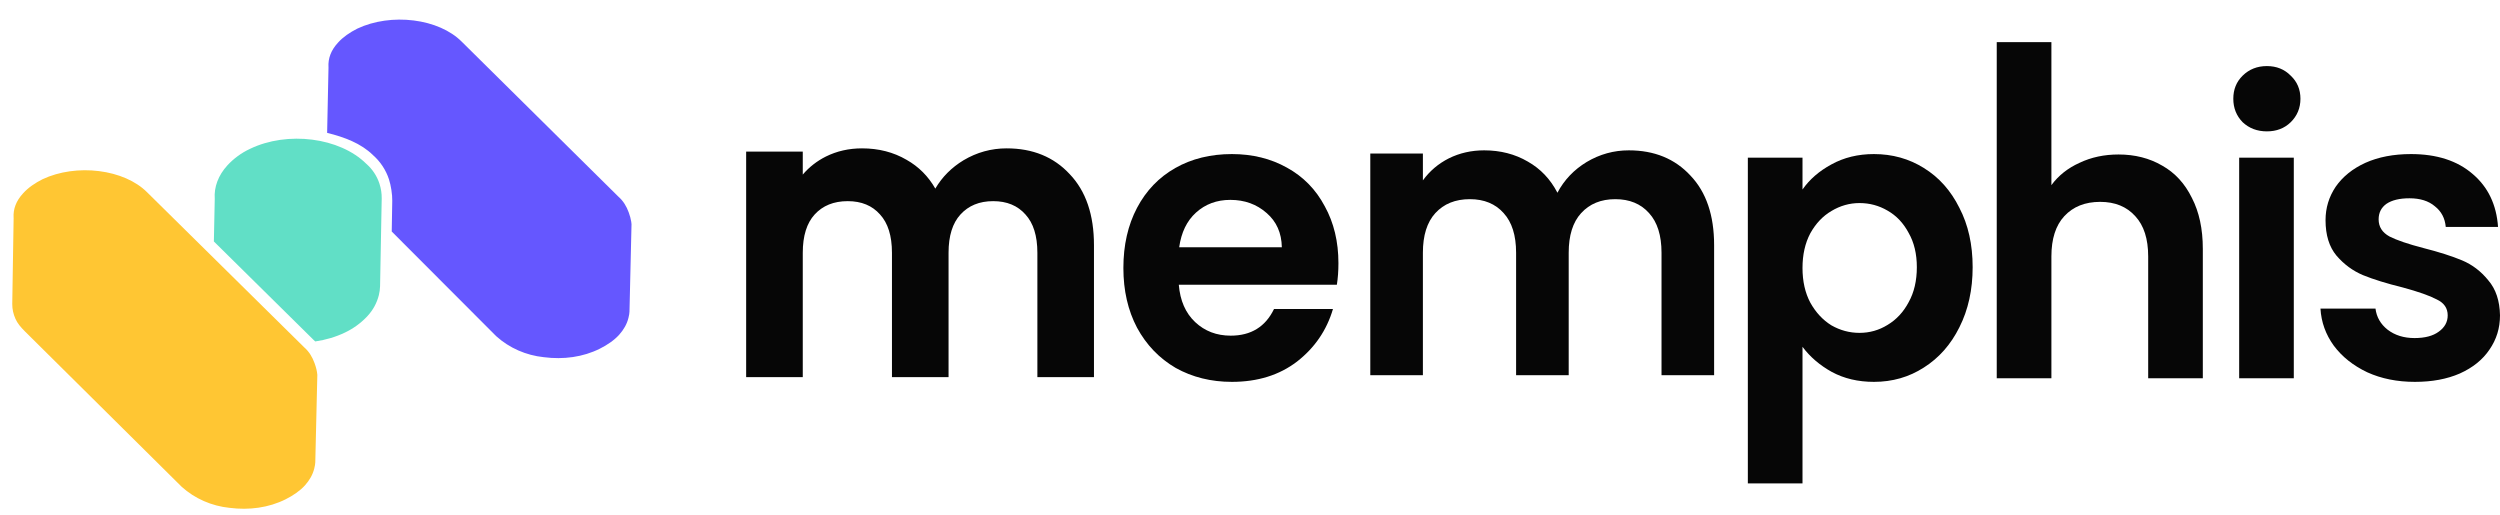
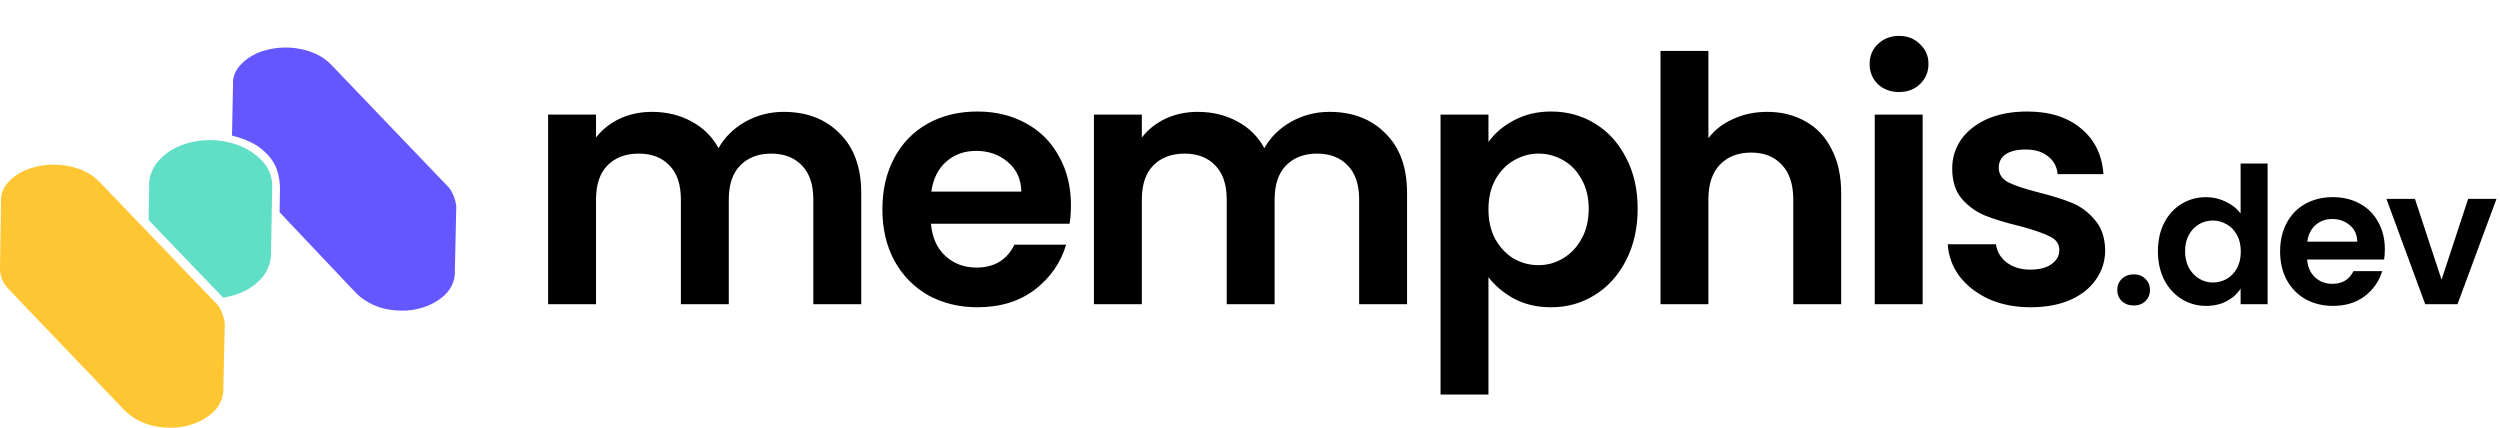
- <svg xmlns="http://www.w3.org/2000/svg" width="102" height="21" viewBox="0 0 102 21" fill="none">
-   <path d="M41.072 6.135C42.115 6.135 42.953 6.477 43.587 7.163C44.231 7.837 44.553 8.784 44.553 10.002V15.307H42.406V10.313C42.406 9.605 42.238 9.067 41.9 8.697C41.563 8.316 41.103 8.126 40.521 8.126C39.938 8.126 39.473 8.316 39.126 8.697C38.788 9.067 38.62 9.605 38.62 10.313V15.307H36.473V10.313C36.473 9.605 36.305 9.067 35.967 8.697C35.63 8.316 35.17 8.126 34.588 8.126C33.995 8.126 33.525 8.316 33.177 8.697C32.84 9.067 32.671 9.605 32.671 10.313V15.307H30.525V6.265H32.671V7.359C32.947 6.978 33.3 6.679 33.729 6.461C34.169 6.243 34.649 6.135 35.17 6.135C35.834 6.135 36.427 6.287 36.949 6.591C37.47 6.885 37.873 7.31 38.16 7.864C38.436 7.342 38.834 6.923 39.355 6.608C39.887 6.292 40.459 6.135 41.072 6.135Z" fill="#060606" />
-   <path fill-rule="evenodd" clip-rule="evenodd" d="M35.17 6.216C34.661 6.216 34.193 6.322 33.766 6.534C33.348 6.746 33.005 7.036 32.737 7.406L32.59 7.61V6.347H30.606V15.225H32.59V10.313C32.59 9.593 32.761 9.032 33.117 8.642C33.482 8.242 33.976 8.044 34.588 8.044C35.19 8.044 35.673 8.242 36.028 8.642C36.383 9.032 36.555 9.594 36.555 10.313V15.225H38.538V10.313C38.538 9.593 38.709 9.032 39.065 8.642C39.43 8.242 39.918 8.044 40.521 8.044C41.123 8.044 41.606 8.242 41.961 8.642C42.316 9.032 42.488 9.594 42.488 10.313V15.225H44.471V10.002C44.471 8.798 44.153 7.874 43.528 7.219L43.527 7.218C42.91 6.551 42.095 6.216 41.072 6.216C40.474 6.216 39.916 6.37 39.397 6.678C38.889 6.986 38.501 7.394 38.232 7.903L38.159 8.041L38.087 7.902C37.808 7.36 37.415 6.948 36.908 6.663L36.907 6.662C36.4 6.365 35.822 6.216 35.17 6.216ZM33.693 6.388C34.144 6.164 34.637 6.053 35.17 6.053C35.847 6.053 36.454 6.208 36.989 6.521C37.482 6.799 37.873 7.191 38.161 7.695C38.439 7.22 38.824 6.834 39.313 6.538C39.857 6.215 40.444 6.053 41.072 6.053C42.135 6.053 42.995 6.403 43.646 7.107C44.308 7.801 44.634 8.77 44.634 10.002V15.388H42.325V10.313C42.325 9.617 42.159 9.101 41.84 8.752L41.839 8.751C41.52 8.39 41.084 8.207 40.521 8.207C39.958 8.207 39.516 8.39 39.186 8.752C38.867 9.101 38.701 9.617 38.701 10.313V15.388H36.392V10.313C36.392 9.617 36.226 9.101 35.907 8.752L35.906 8.751C35.587 8.39 35.151 8.207 34.588 8.207C34.014 8.207 33.567 8.391 33.237 8.752C32.919 9.101 32.753 9.617 32.753 10.313V15.388H30.443V6.184H32.753V7.123C33.011 6.82 33.325 6.574 33.693 6.388Z" fill="#060606" />
-   <path d="M54.608 10.738C54.608 11.063 54.586 11.355 54.544 11.616H48.095C48.148 12.265 48.371 12.774 48.764 13.143C49.156 13.511 49.639 13.695 50.213 13.695C51.041 13.695 51.63 13.332 51.98 12.607H54.385C54.13 13.473 53.642 14.188 52.92 14.751C52.198 15.304 51.311 15.58 50.261 15.58C49.411 15.58 48.647 15.39 47.968 15.011C47.299 14.621 46.773 14.074 46.391 13.37C46.02 12.666 45.834 11.854 45.834 10.933C45.834 10.002 46.02 9.184 46.391 8.48C46.763 7.776 47.283 7.234 47.952 6.855C48.62 6.476 49.39 6.286 50.261 6.286C51.099 6.286 51.847 6.471 52.506 6.839C53.175 7.207 53.689 7.732 54.05 8.415C54.422 9.086 54.608 9.861 54.608 10.738ZM52.299 10.088C52.288 9.503 52.081 9.038 51.678 8.691C51.274 8.334 50.781 8.155 50.197 8.155C49.645 8.155 49.178 8.328 48.795 8.675C48.424 9.011 48.196 9.482 48.111 10.088H52.299Z" fill="#060606" />
-   <path d="M73.542 7.732C73.828 7.321 74.221 6.98 74.72 6.709C75.23 6.427 75.808 6.286 76.456 6.286C77.209 6.286 77.889 6.476 78.494 6.855C79.11 7.234 79.593 7.776 79.943 8.48C80.304 9.173 80.484 9.98 80.484 10.901C80.484 11.821 80.304 12.639 79.943 13.354C79.593 14.058 79.11 14.605 78.494 14.995C77.889 15.385 77.209 15.58 76.456 15.58C75.808 15.58 75.235 15.444 74.736 15.174C74.248 14.903 73.85 14.562 73.542 14.15V19.723H71.312V6.433H73.542V7.732ZM78.207 10.901C78.207 10.359 78.096 9.893 77.873 9.503C77.661 9.103 77.374 8.799 77.013 8.594C76.663 8.388 76.281 8.285 75.867 8.285C75.463 8.285 75.081 8.393 74.72 8.61C74.37 8.816 74.083 9.119 73.86 9.52C73.648 9.92 73.542 10.392 73.542 10.933C73.542 11.475 73.648 11.946 73.86 12.347C74.083 12.747 74.37 13.056 74.72 13.273C75.081 13.479 75.463 13.581 75.867 13.581C76.281 13.581 76.663 13.473 77.013 13.256C77.374 13.04 77.661 12.731 77.873 12.33C78.096 11.93 78.207 11.453 78.207 10.901Z" fill="#060606" />
-   <path d="M86.436 6.303C87.104 6.303 87.699 6.454 88.219 6.758C88.739 7.05 89.142 7.489 89.429 8.074C89.726 8.648 89.875 9.341 89.875 10.153V15.434H87.646V10.462C87.646 9.747 87.471 9.2 87.12 8.821C86.77 8.431 86.292 8.236 85.687 8.236C85.071 8.236 84.583 8.431 84.222 8.821C83.872 9.2 83.697 9.747 83.697 10.462V15.434H81.467V1.718H83.697V7.554C83.983 7.164 84.365 6.86 84.843 6.644C85.321 6.416 85.852 6.303 86.436 6.303Z" fill="#060606" />
-   <path d="M92.489 5.36C92.096 5.36 91.767 5.236 91.501 4.987C91.246 4.727 91.119 4.407 91.119 4.028C91.119 3.649 91.246 3.335 91.501 3.086C91.767 2.826 92.096 2.696 92.489 2.696C92.881 2.696 93.205 2.826 93.46 3.086C93.725 3.335 93.858 3.649 93.858 4.028C93.858 4.407 93.725 4.727 93.46 4.987C93.205 5.236 92.881 5.36 92.489 5.36ZM93.587 6.433V15.434H91.358V6.433H93.587Z" fill="#060606" />
-   <path d="M98.529 15.58C97.807 15.58 97.159 15.45 96.586 15.19C96.013 14.919 95.556 14.556 95.217 14.101C94.888 13.646 94.707 13.143 94.675 12.59H96.92C96.963 12.937 97.127 13.224 97.414 13.451C97.711 13.679 98.078 13.793 98.513 13.793C98.937 13.793 99.266 13.706 99.5 13.533C99.744 13.359 99.866 13.137 99.866 12.867C99.866 12.574 99.718 12.357 99.42 12.217C99.134 12.065 98.672 11.902 98.035 11.729C97.377 11.567 96.835 11.399 96.411 11.226C95.997 11.052 95.636 10.787 95.328 10.429C95.031 10.072 94.882 9.59 94.882 8.983C94.882 8.485 95.02 8.03 95.296 7.619C95.583 7.207 95.986 6.882 96.506 6.644C97.037 6.406 97.658 6.286 98.369 6.286C99.42 6.286 100.259 6.557 100.885 7.099C101.512 7.63 101.857 8.35 101.92 9.26H99.787C99.755 8.902 99.606 8.621 99.341 8.415C99.086 8.198 98.741 8.09 98.306 8.09C97.902 8.09 97.589 8.166 97.366 8.317C97.154 8.469 97.048 8.68 97.048 8.951C97.048 9.254 97.196 9.487 97.494 9.65C97.791 9.801 98.253 9.958 98.879 10.121C99.516 10.283 100.041 10.451 100.455 10.624C100.869 10.798 101.225 11.069 101.522 11.437C101.83 11.794 101.989 12.271 102 12.867C102 13.386 101.857 13.852 101.57 14.264C101.294 14.675 100.891 15 100.36 15.239C99.84 15.466 99.229 15.58 98.529 15.58Z" fill="#060606" />
-   <path d="M66.456 6.134C67.498 6.134 68.336 6.477 68.97 7.163C69.614 7.837 69.936 8.784 69.936 10.002V15.307H67.79V10.312C67.79 9.605 67.621 9.067 67.284 8.697C66.946 8.316 66.487 8.126 65.904 8.126C65.321 8.126 64.856 8.316 64.509 8.697C64.171 9.067 64.003 9.605 64.003 10.312V15.307H61.857V10.312C61.857 9.605 61.688 9.067 61.351 8.697C61.013 8.316 60.553 8.126 59.971 8.126C59.378 8.126 58.908 8.316 58.56 8.697C58.223 9.067 58.054 9.605 58.054 10.312V15.307H55.908V6.265H58.054V7.359C58.331 6.978 58.683 6.678 59.112 6.461C59.552 6.243 60.032 6.134 60.553 6.134C61.218 6.134 61.811 6.287 62.332 6.591C62.853 6.885 63.257 7.31 63.543 7.864C63.819 7.342 64.218 6.923 64.739 6.608C65.27 6.292 65.843 6.134 66.456 6.134Z" fill="#060606" />
-   <path fill-rule="evenodd" clip-rule="evenodd" d="M12.821 19.119C12.757 19.372 12.63 19.591 12.443 19.802C12.24 20.027 11.956 20.22 11.652 20.372C10.961 20.718 10.159 20.822 9.369 20.72L9.363 20.719L9.358 20.719C8.642 20.644 7.952 20.349 7.412 19.86L1.016 13.52C0.834 13.338 0.71 13.187 0.63 13.007C0.543 12.81 0.5 12.619 0.5 12.403L0.556 8.898L0.555 8.883C0.534 8.536 0.652 8.201 0.943 7.887L0.946 7.885L0.948 7.882C1.15 7.657 1.433 7.464 1.735 7.313C2.416 6.992 3.248 6.882 4.038 6.981C4.833 7.08 5.541 7.384 6 7.843L6.001 7.844L12.413 14.173L12.421 14.18C12.608 14.346 12.741 14.56 12.833 14.815C12.897 14.99 12.935 15.143 12.947 15.294L12.864 18.854V18.859C12.864 18.916 12.847 19.014 12.821 19.119Z" fill="#FFC633" />
-   <path d="M14.96 12.931C14.971 12.919 14.983 12.907 14.994 12.894C15.218 12.654 15.377 12.361 15.457 12.043C15.487 11.923 15.504 11.801 15.507 11.677L15.574 8.092C15.571 8.213 15.53 7.997 15.502 8.114C15.527 7.996 15.572 8.22 15.574 8.1C15.577 7.895 15.546 7.689 15.481 7.492C15.379 7.18 15.194 6.901 14.947 6.685C13.861 5.606 11.726 5.335 10.196 6.075C9.85 6.237 9.538 6.465 9.278 6.746C8.905 7.154 8.727 7.633 8.762 8.113L8.726 9.852L12.793 13.867C12.817 13.888 12.84 13.909 12.862 13.931C13.286 13.869 13.698 13.749 14.074 13.568C14.405 13.411 14.706 13.195 14.96 12.931Z" fill="#61DFC6" />
-   <path d="M25.653 8.669C25.702 8.805 25.736 8.927 25.754 9.044C25.759 9.079 25.763 9.114 25.766 9.148L25.683 12.708V12.713C25.683 12.77 25.667 12.868 25.64 12.973C25.577 13.227 25.45 13.445 25.264 13.656C25.061 13.881 24.777 14.075 24.474 14.226C23.785 14.572 22.985 14.676 22.196 14.574L22.191 14.573L22.186 14.573C21.471 14.499 20.783 14.203 20.243 13.714L15.983 9.446L16.004 8.188C16.009 7.936 15.95 7.559 15.87 7.317C15.809 7.13 15.723 6.953 15.617 6.79C15.508 6.622 15.377 6.47 15.226 6.336C14.733 5.849 14.056 5.596 13.347 5.421L13.403 2.752L13.402 2.737C13.382 2.39 13.499 2.055 13.79 1.741L13.792 1.739L13.794 1.736C13.996 1.511 14.278 1.319 14.58 1.167C15.259 0.846 16.09 0.736 16.878 0.835C17.67 0.934 18.377 1.238 18.835 1.697L18.836 1.698L25.234 8.027L25.242 8.034C25.429 8.201 25.561 8.414 25.653 8.669Z" fill="#6557FF" />
+ <svg xmlns="http://www.w3.org/2000/svg" width="263" height="45" viewBox="0 0 263 45" fill="none">
+   <path fill-rule="evenodd" clip-rule="evenodd" d="M23.407 41.716C23.286 42.225 23.044 42.663 22.689 43.085C22.303 43.537 21.763 43.924 21.187 44.228C19.874 44.921 18.351 45.13 16.849 44.925L16.839 44.924L16.829 44.923C15.467 44.774 14.157 44.182 13.131 43.202L0.98 30.494L0.979 30.493C0.634 30.129 0.399 29.827 0.248 29.467C0.081 29.072 0.001 28.688 0 28.256L0.106 21.231L0.104 21.2C0.065 20.505 0.289 19.833 0.842 19.205L0.846 19.2L0.851 19.195C1.235 18.744 1.772 18.358 2.347 18.054C3.641 17.411 5.221 17.19 6.722 17.388C8.231 17.587 9.577 18.197 10.448 19.116L10.45 19.118L22.632 31.803L22.648 31.817C23.003 32.151 23.255 32.58 23.431 33.091C23.551 33.441 23.624 33.749 23.646 34.051L23.488 41.186V41.196C23.488 41.31 23.457 41.505 23.407 41.716Z" fill="#FFC633" />
+   <path d="M27.47 29.314C27.492 29.29 27.514 29.265 27.536 29.241C27.961 28.76 28.264 28.173 28.416 27.535C28.473 27.295 28.505 27.049 28.51 26.801L28.637 19.616C28.632 19.858 28.555 19.425 28.5 19.66C28.549 19.423 28.633 19.873 28.637 19.632C28.643 19.22 28.585 18.808 28.462 18.413C28.266 17.788 27.916 17.229 27.447 16.795C25.382 14.633 21.327 14.089 18.42 15.572C17.762 15.899 17.171 16.355 16.677 16.917C15.968 17.735 15.63 18.696 15.696 19.659L15.627 23.143L23.355 31.19C23.4 31.232 23.443 31.275 23.485 31.319C24.29 31.194 25.073 30.953 25.788 30.591C26.417 30.276 26.988 29.844 27.47 29.314Z" fill="#61DFC6" />
+   <path d="M47.785 20.773C47.879 21.044 47.943 21.29 47.977 21.523C47.987 21.594 47.995 21.664 48 21.733L47.843 28.868V28.878C47.843 28.992 47.811 29.187 47.761 29.398C47.641 29.907 47.4 30.345 47.045 30.767C46.66 31.219 46.122 31.606 45.546 31.91C44.236 32.603 42.717 32.812 41.218 32.607L41.208 32.606L41.198 32.605C39.84 32.456 38.533 31.864 37.508 30.884L29.414 22.329L29.454 19.809C29.463 19.303 29.351 18.547 29.2 18.062C29.083 17.688 28.921 17.333 28.719 17.005C28.512 16.67 28.263 16.364 27.977 16.096C27.041 15.121 25.754 14.612 24.407 14.263L24.513 8.913L24.511 8.882C24.472 8.187 24.695 7.516 25.247 6.887L25.252 6.882L25.256 6.877C25.64 6.426 26.175 6.04 26.749 5.736C28.04 5.093 29.617 4.872 31.114 5.07C32.62 5.269 33.963 5.879 34.832 6.798L34.834 6.8L46.989 19.485L47.004 19.5C47.359 19.833 47.61 20.262 47.785 20.773Z" fill="#6557FF" />
+   <path d="M82.429 11.768C84.877 11.768 86.845 12.524 88.333 14.036C89.845 15.524 90.601 17.612 90.601 20.3V32H85.561V20.984C85.561 19.424 85.165 18.236 84.373 17.42C83.581 16.58 82.501 16.16 81.133 16.16C79.765 16.16 78.673 16.58 77.857 17.42C77.065 18.236 76.669 19.424 76.669 20.984V32H71.629V20.984C71.629 19.424 71.233 18.236 70.441 17.42C69.649 16.58 68.569 16.16 67.201 16.16C65.809 16.16 64.705 16.58 63.889 17.42C63.097 18.236 62.701 19.424 62.701 20.984V32H57.661V12.056H62.701V14.468C63.349 13.628 64.177 12.968 65.185 12.488C66.217 12.008 67.345 11.768 68.569 11.768C70.129 11.768 71.521 12.104 72.745 12.776C73.969 13.424 74.917 14.36 75.589 15.584C76.237 14.432 77.173 13.508 78.397 12.812C79.645 12.116 80.989 11.768 82.429 11.768ZM112.663 21.596C112.663 22.316 112.615 22.964 112.519 23.54H97.939C98.059 24.98 98.564 26.108 99.451 26.924C100.339 27.74 101.431 28.148 102.727 28.148C104.599 28.148 105.931 27.344 106.723 25.736H112.159C111.583 27.656 110.479 29.24 108.847 30.488C107.215 31.712 105.211 32.324 102.835 32.324C100.915 32.324 99.188 31.904 97.651 31.064C96.139 30.2 94.951 28.988 94.088 27.428C93.248 25.868 92.828 24.068 92.828 22.028C92.828 19.964 93.248 18.152 94.088 16.592C94.927 15.032 96.103 13.832 97.615 12.992C99.127 12.152 100.867 11.732 102.835 11.732C104.731 11.732 106.423 12.14 107.911 12.956C109.423 13.772 110.587 14.936 111.403 16.448C112.243 17.936 112.663 19.652 112.663 21.596ZM107.443 20.156C107.419 18.86 106.951 17.828 106.039 17.06C105.127 16.268 104.011 15.872 102.691 15.872C101.443 15.872 100.387 16.256 99.523 17.024C98.683 17.768 98.168 18.812 97.975 20.156H107.443ZM139.85 11.768C142.298 11.768 144.266 12.524 145.754 14.036C147.266 15.524 148.022 17.612 148.022 20.3V32H142.982V20.984C142.982 19.424 142.586 18.236 141.794 17.42C141.002 16.58 139.922 16.16 138.554 16.16C137.186 16.16 136.094 16.58 135.278 17.42C134.486 18.236 134.09 19.424 134.09 20.984V32H129.05V20.984C129.05 19.424 128.654 18.236 127.862 17.42C127.07 16.58 125.99 16.16 124.622 16.16C123.23 16.16 122.126 16.58 121.31 17.42C120.518 18.236 120.122 19.424 120.122 20.984V32H115.082V12.056H120.122V14.468C120.77 13.628 121.598 12.968 122.606 12.488C123.638 12.008 124.766 11.768 125.99 11.768C127.55 11.768 128.942 12.104 130.166 12.776C131.39 13.424 132.338 14.36 133.01 15.584C133.658 14.432 134.594 13.508 135.818 12.812C137.066 12.116 138.41 11.768 139.85 11.768ZM156.585 14.936C157.233 14.024 158.121 13.268 159.249 12.668C160.401 12.044 161.709 11.732 163.173 11.732C164.877 11.732 166.413 12.152 167.781 12.992C169.173 13.832 170.265 15.032 171.057 16.592C171.873 18.128 172.281 19.916 172.281 21.956C172.281 23.996 171.873 25.808 171.057 27.392C170.265 28.952 169.173 30.164 167.781 31.028C166.413 31.892 164.877 32.324 163.173 32.324C161.709 32.324 160.413 32.024 159.285 31.424C158.181 30.824 157.281 30.068 156.585 29.156V41.504H151.545V12.056H156.585V14.936ZM167.133 21.956C167.133 20.756 166.881 19.724 166.377 18.86C165.897 17.972 165.249 17.3 164.433 16.844C163.641 16.388 162.777 16.16 161.841 16.16C160.929 16.16 160.065 16.4 159.249 16.88C158.457 17.336 157.809 18.008 157.305 18.896C156.825 19.784 156.585 20.828 156.585 22.028C156.585 23.228 156.825 24.272 157.305 25.16C157.809 26.048 158.457 26.732 159.249 27.212C160.065 27.668 160.929 27.896 161.841 27.896C162.777 27.896 163.641 27.656 164.433 27.176C165.249 26.696 165.897 26.012 166.377 25.124C166.881 24.236 167.133 23.18 167.133 21.956ZM185.915 11.768C187.427 11.768 188.771 12.104 189.947 12.776C191.123 13.424 192.035 14.396 192.683 15.692C193.355 16.964 193.691 18.5 193.691 20.3V32H188.651V20.984C188.651 19.4 188.255 18.188 187.463 17.348C186.671 16.484 185.591 16.052 184.223 16.052C182.831 16.052 181.727 16.484 180.911 17.348C180.119 18.188 179.723 19.4 179.723 20.984V32H174.683V5.36H179.723V14.54C180.371 13.676 181.235 13.004 182.315 12.524C183.395 12.02 184.595 11.768 185.915 11.768ZM199.78 9.68C198.892 9.68 198.148 9.404 197.548 8.852C196.972 8.276 196.684 7.568 196.684 6.728C196.684 5.888 196.972 5.192 197.548 4.64C198.148 4.064 198.892 3.776 199.78 3.776C200.668 3.776 201.4 4.064 201.976 4.64C202.576 5.192 202.876 5.888 202.876 6.728C202.876 7.568 202.576 8.276 201.976 8.852C201.4 9.404 200.668 9.68 199.78 9.68ZM202.264 12.056V32H197.224V12.056H202.264ZM213.616 32.324C211.984 32.324 210.52 32.036 209.224 31.46C207.928 30.86 206.896 30.056 206.128 29.048C205.384 28.04 204.976 26.924 204.904 25.7H209.98C210.076 26.468 210.448 27.104 211.096 27.608C211.768 28.112 212.596 28.364 213.58 28.364C214.54 28.364 215.284 28.172 215.812 27.788C216.364 27.404 216.64 26.912 216.64 26.312C216.64 25.664 216.304 25.184 215.632 24.872C214.984 24.536 213.94 24.176 212.5 23.792C211.012 23.432 209.788 23.06 208.828 22.676C207.892 22.292 207.076 21.704 206.38 20.912C205.708 20.12 205.372 19.052 205.372 17.708C205.372 16.604 205.684 15.596 206.308 14.684C206.956 13.772 207.868 13.052 209.044 12.524C210.244 11.996 211.648 11.732 213.256 11.732C215.632 11.732 217.528 12.332 218.944 13.532C220.36 14.708 221.14 16.304 221.284 18.32H216.46C216.388 17.528 216.052 16.904 215.452 16.448C214.876 15.968 214.096 15.728 213.112 15.728C212.2 15.728 211.492 15.896 210.988 16.232C210.508 16.568 210.268 17.036 210.268 17.636C210.268 18.308 210.604 18.824 211.276 19.184C211.948 19.52 212.992 19.868 214.408 20.228C215.848 20.588 217.036 20.96 217.972 21.344C218.908 21.728 219.712 22.328 220.384 23.144C221.08 23.936 221.44 24.992 221.464 26.312C221.464 27.464 221.14 28.496 220.492 29.408C219.868 30.32 218.956 31.04 217.756 31.568C216.58 32.072 215.2 32.324 213.616 32.324ZM224.477 32.14C223.97 32.14 223.55 31.987 223.217 31.68C222.897 31.36 222.737 30.967 222.737 30.5C222.737 30.033 222.897 29.647 223.217 29.34C223.55 29.02 223.97 28.86 224.477 28.86C224.97 28.86 225.377 29.02 225.697 29.34C226.017 29.647 226.177 30.033 226.177 30.5C226.177 30.967 226.017 31.36 225.697 31.68C225.377 31.987 224.97 32.14 224.477 32.14ZM227.012 26.42C227.012 25.3 227.232 24.307 227.672 23.44C228.125 22.573 228.739 21.907 229.512 21.44C230.285 20.973 231.145 20.74 232.092 20.74C232.812 20.74 233.499 20.9 234.152 21.22C234.805 21.527 235.325 21.94 235.712 22.46V17.2H238.552V32H235.712V30.36C235.365 30.907 234.879 31.347 234.252 31.68C233.625 32.013 232.899 32.18 232.072 32.18C231.139 32.18 230.285 31.94 229.512 31.46C228.739 30.98 228.125 30.307 227.672 29.44C227.232 28.56 227.012 27.553 227.012 26.42ZM235.732 26.46C235.732 25.78 235.599 25.2 235.332 24.72C235.065 24.227 234.705 23.853 234.252 23.6C233.799 23.333 233.312 23.2 232.792 23.2C232.272 23.2 231.792 23.327 231.352 23.58C230.912 23.833 230.552 24.207 230.272 24.7C230.005 25.18 229.872 25.753 229.872 26.42C229.872 27.087 230.005 27.673 230.272 28.18C230.552 28.673 230.912 29.053 231.352 29.32C231.805 29.587 232.285 29.72 232.792 29.72C233.312 29.72 233.799 29.593 234.252 29.34C234.705 29.073 235.065 28.7 235.332 28.22C235.599 27.727 235.732 27.14 235.732 26.46ZM250.887 26.22C250.887 26.62 250.86 26.98 250.807 27.3H242.707C242.773 28.1 243.053 28.727 243.547 29.18C244.04 29.633 244.647 29.86 245.367 29.86C246.407 29.86 247.147 29.413 247.587 28.52H250.607C250.287 29.587 249.673 30.467 248.767 31.16C247.86 31.84 246.747 32.18 245.427 32.18C244.36 32.18 243.4 31.947 242.547 31.48C241.707 31 241.047 30.327 240.567 29.46C240.1 28.593 239.867 27.593 239.867 26.46C239.867 25.313 240.1 24.307 240.567 23.44C241.033 22.573 241.687 21.907 242.527 21.44C243.367 20.973 244.333 20.74 245.427 20.74C246.48 20.74 247.42 20.967 248.247 21.42C249.087 21.873 249.733 22.52 250.187 23.36C250.653 24.187 250.887 25.14 250.887 26.22ZM247.987 25.42C247.973 24.7 247.713 24.127 247.207 23.7C246.7 23.26 246.08 23.04 245.347 23.04C244.653 23.04 244.067 23.253 243.587 23.68C243.12 24.093 242.833 24.673 242.727 25.42H247.987ZM256.851 29.42L259.651 20.92H262.631L258.531 32H255.131L251.051 20.92H254.051L256.851 29.42Z" fill="black" />
</svg>
